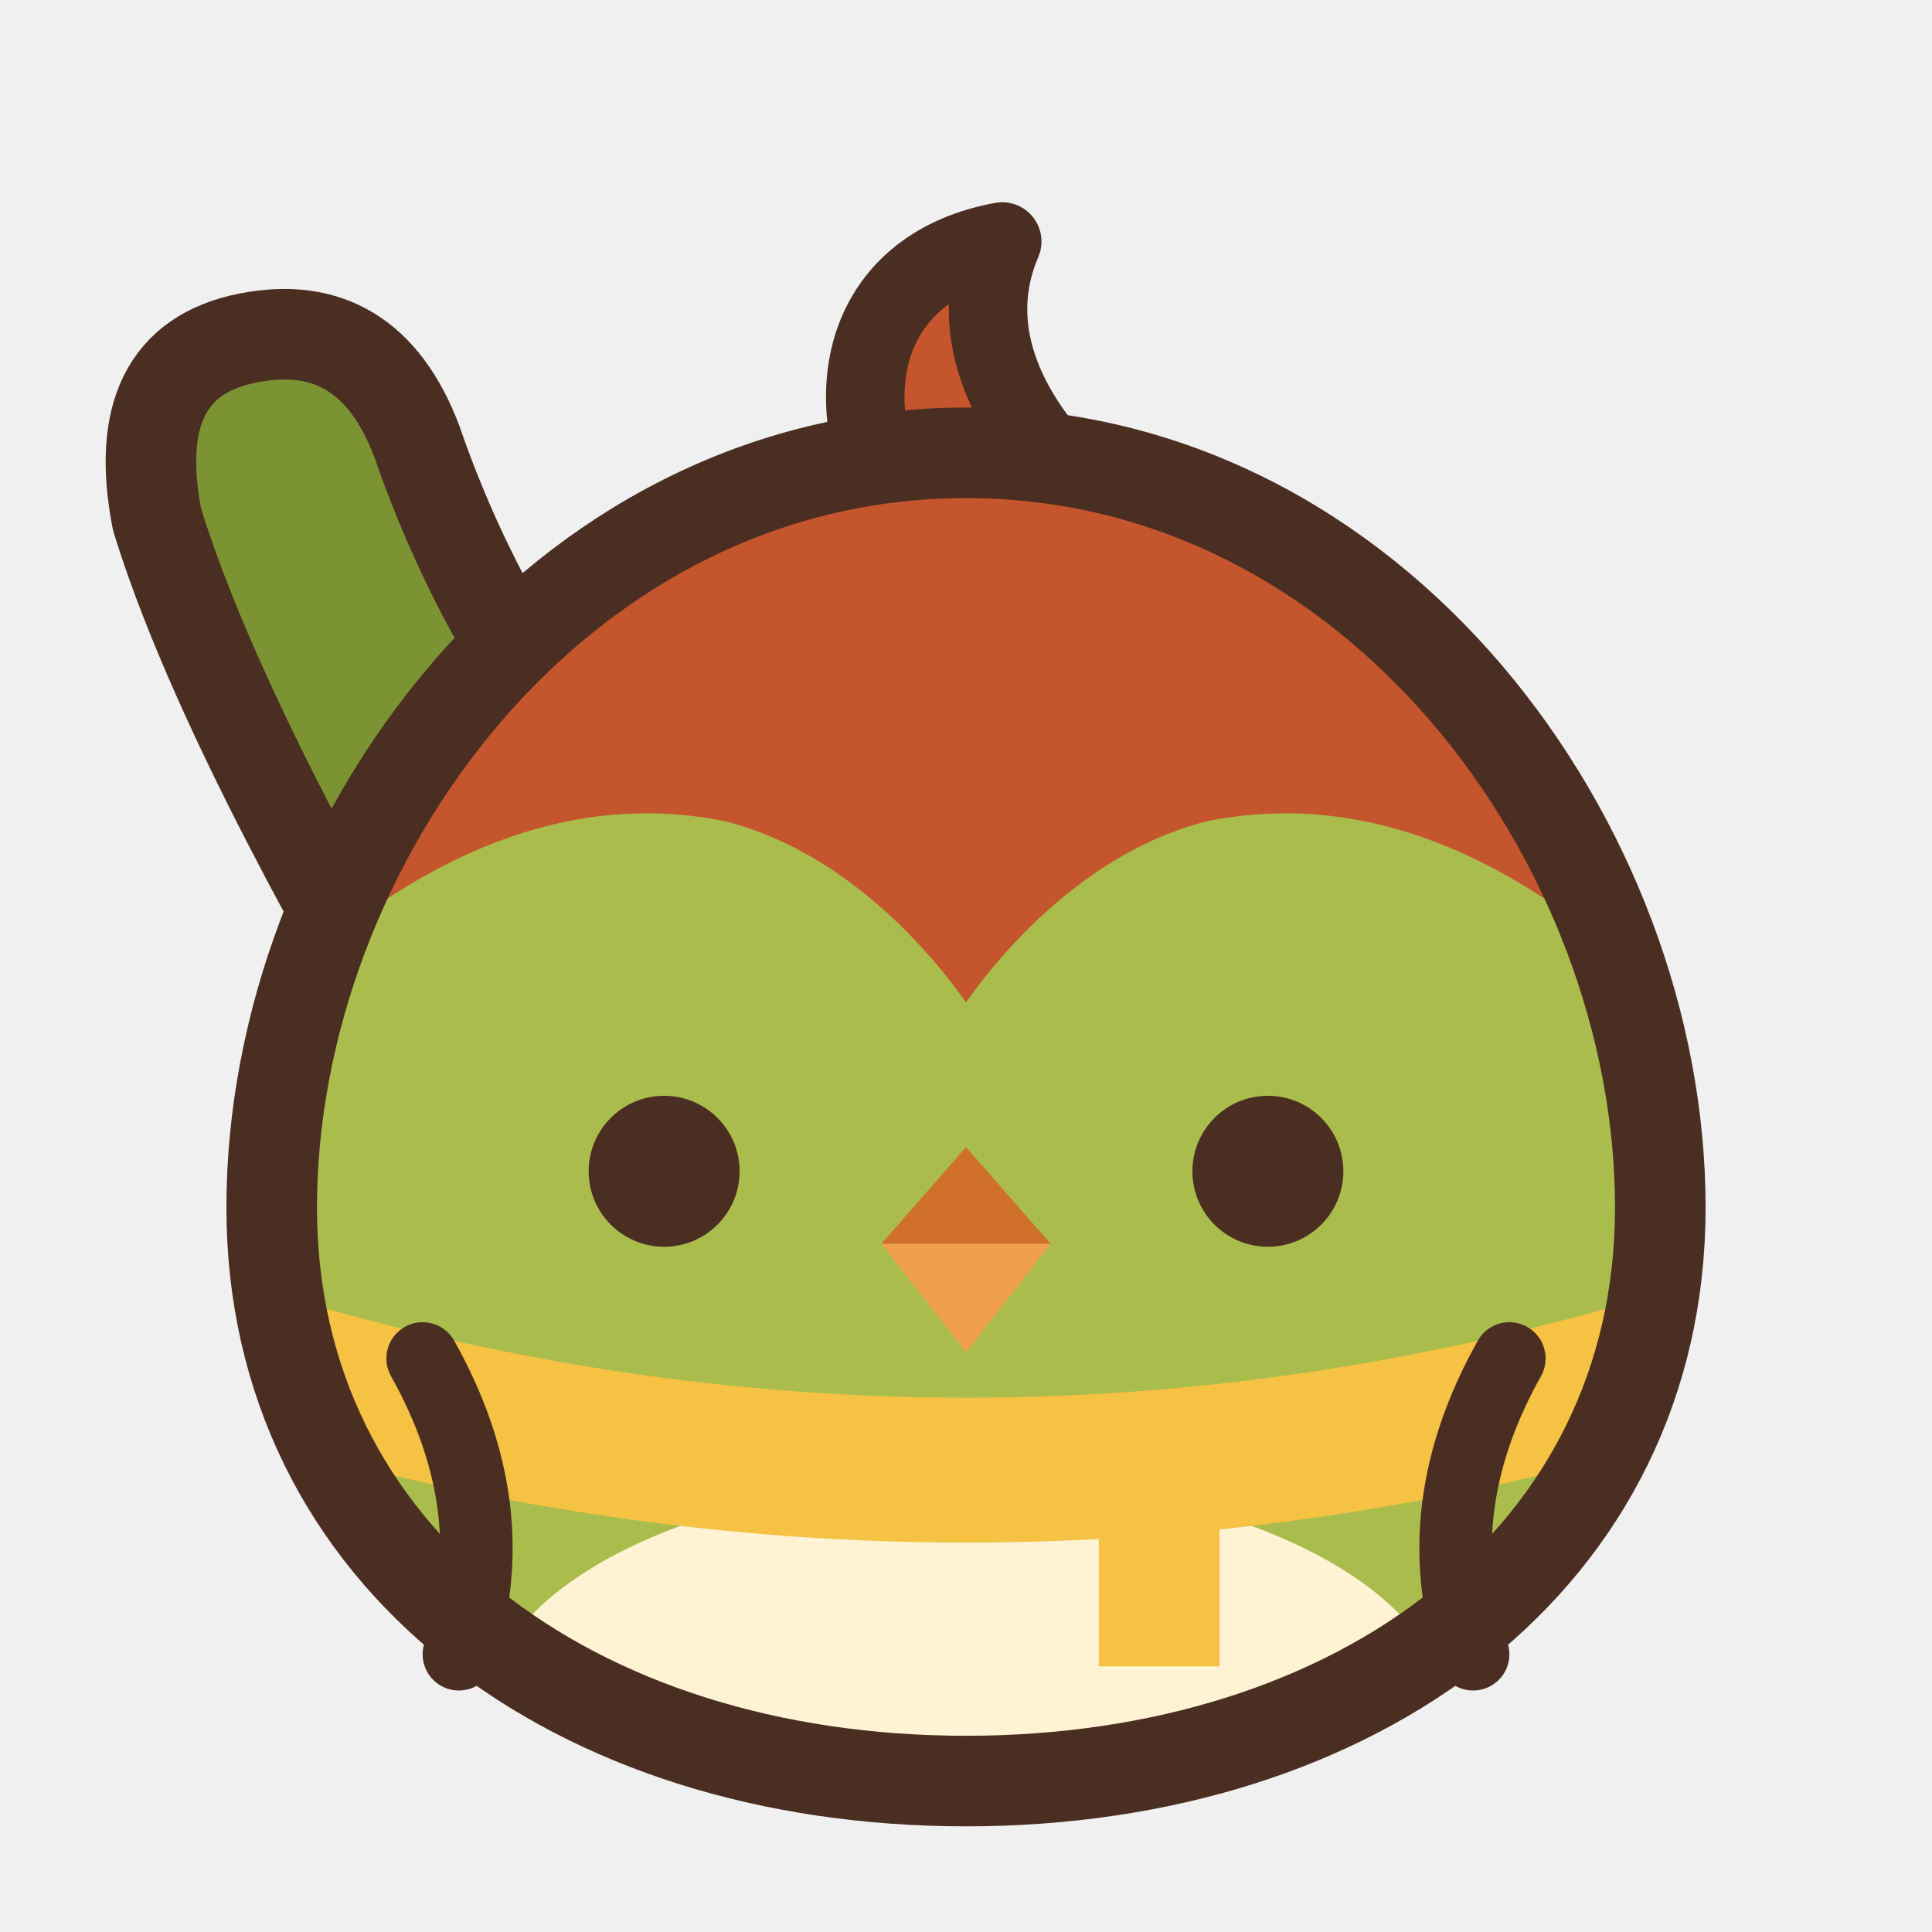
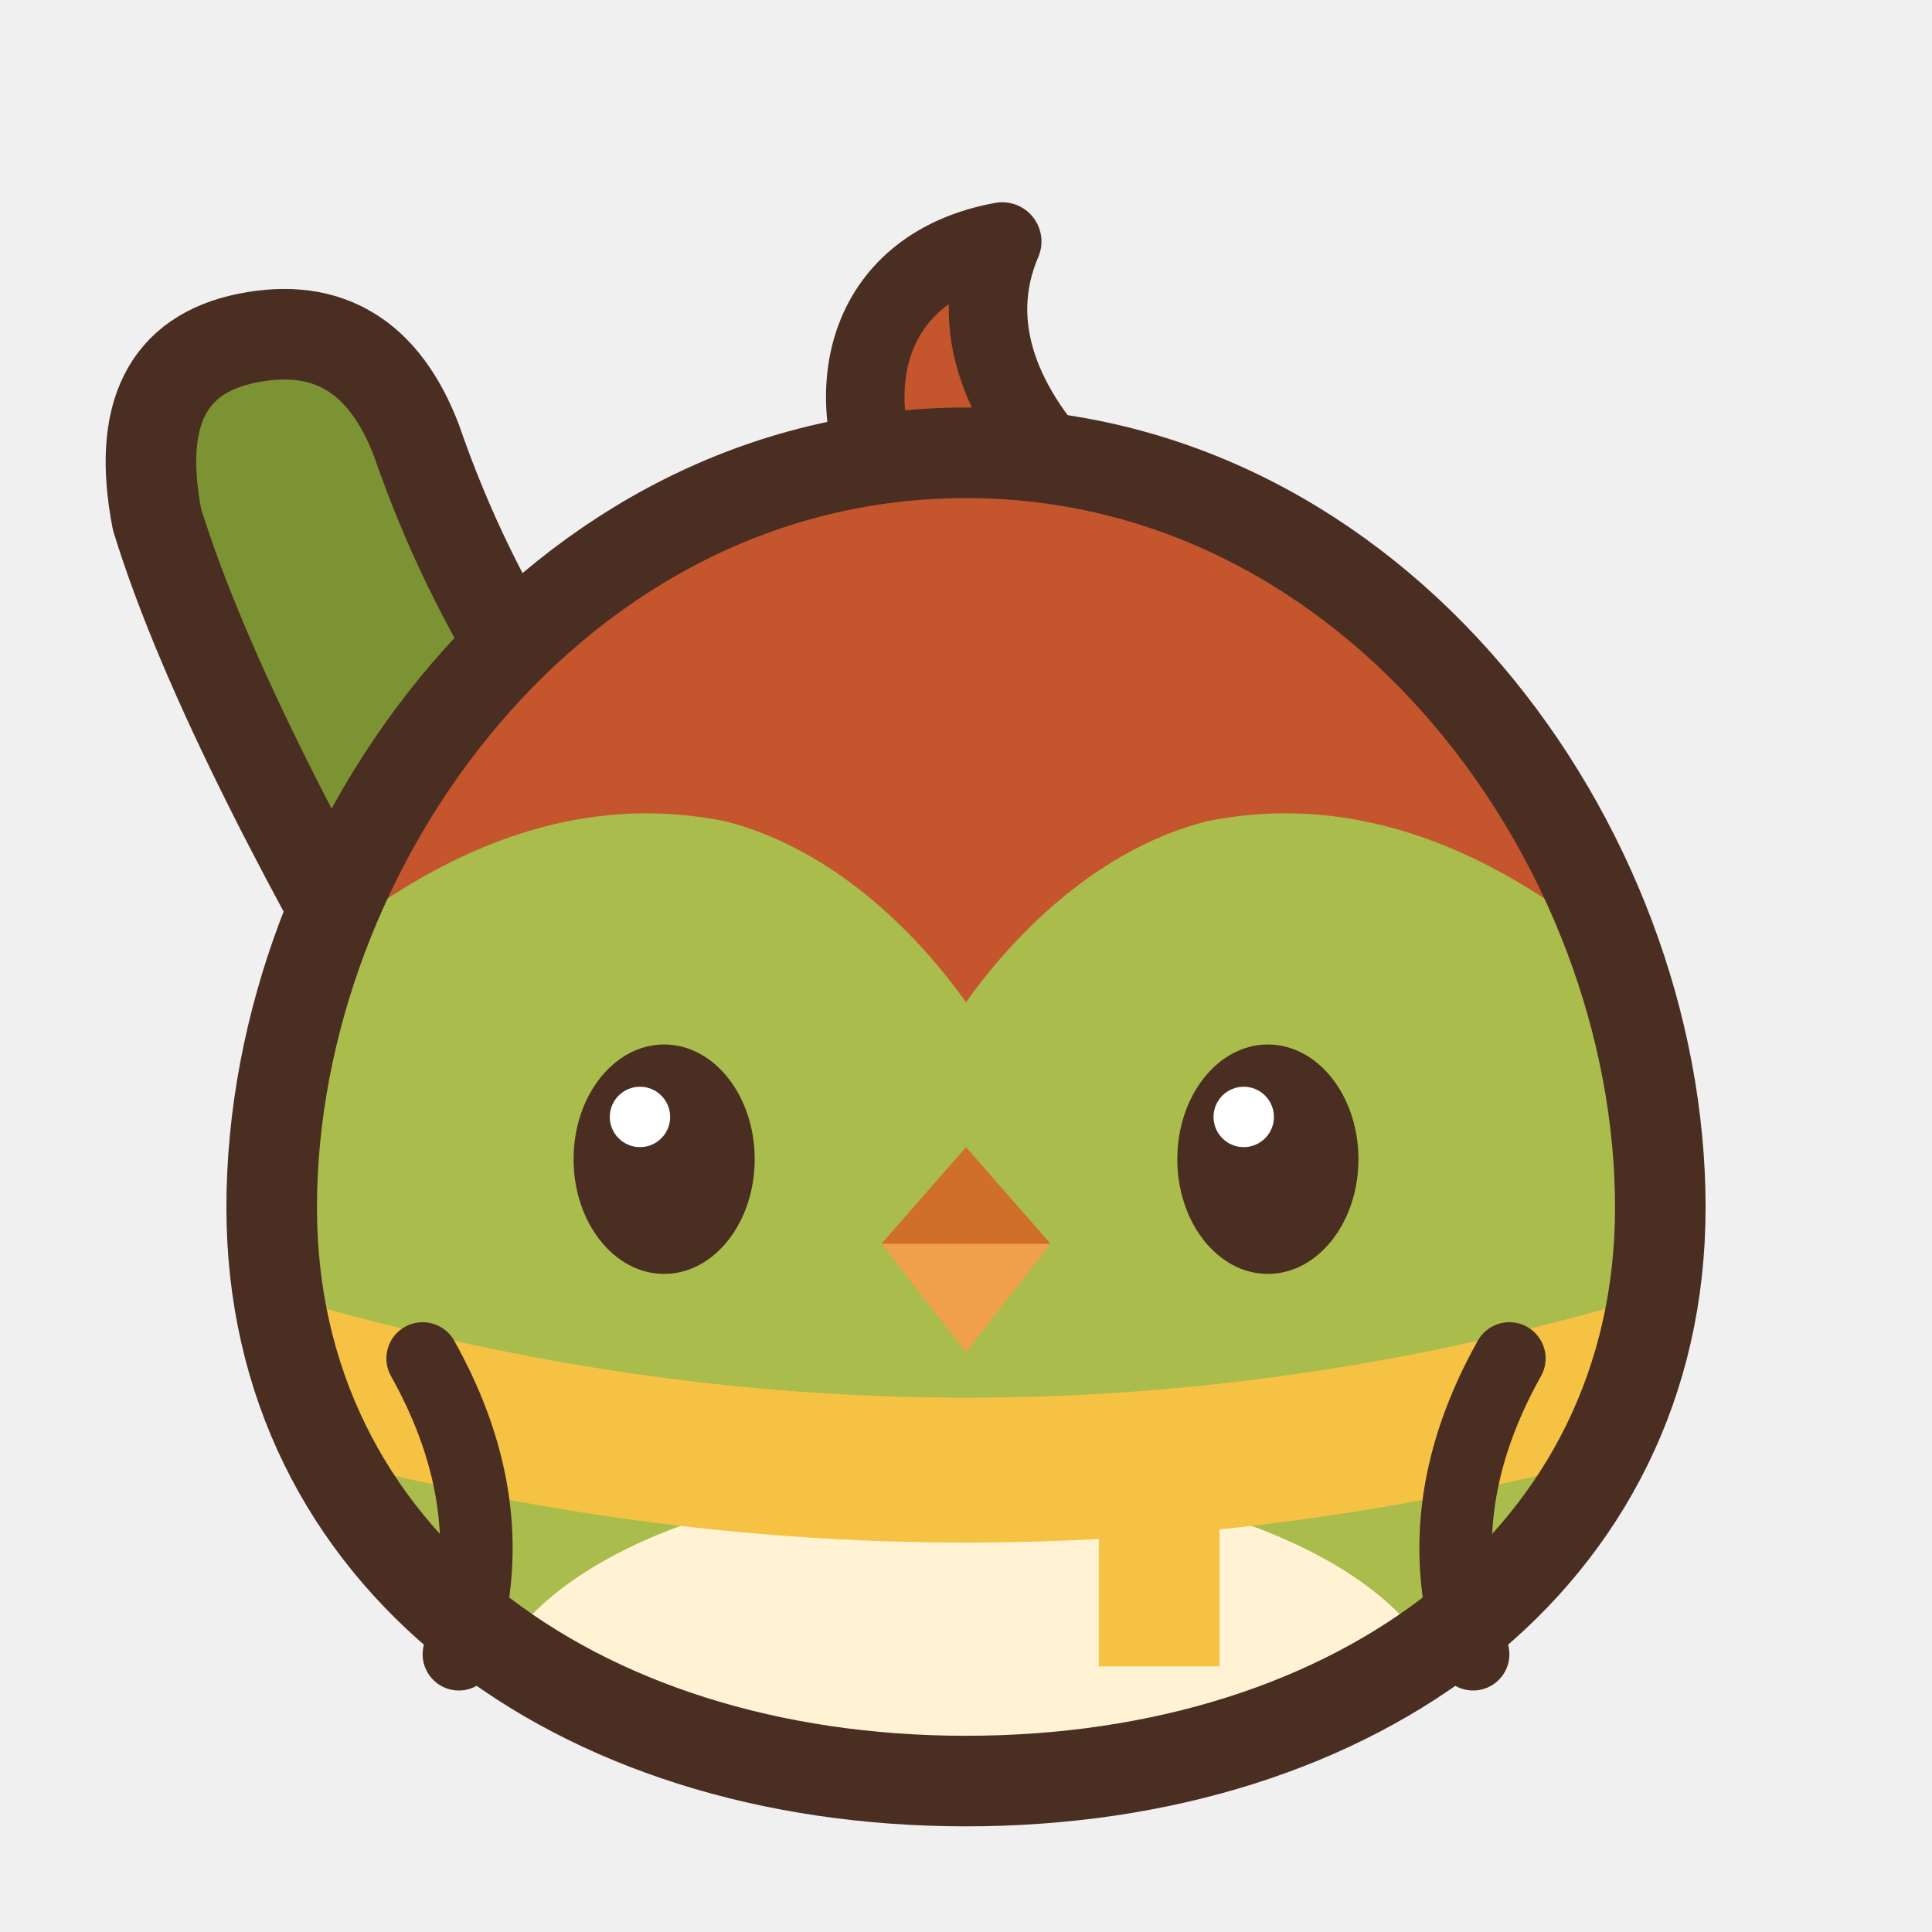
<svg xmlns="http://www.w3.org/2000/svg" viewBox="0 0 32 32" width="32" height="32" role="img" aria-labelledby="t d">
  <defs>
    <clipPath id="i32">
      <path d="M16 7.5 C 22.8 7.5, 27.5 14, 27.5 20 C 27.5 25.8, 22.5 29.5, 16 29.5 C 9.5 29.5, 4.5 25.8, 4.5 20 C 4.5 14, 9.2 7.5, 16 7.5 Z" />
    </clipPath>
  </defs>
  <path d="M11.5 14.5 L7.2 18 C 5.2 14.6, 3.4 11.2, 2.6 8.6 Q 2.1 6 4.1 5.6 Q 6.1 5.2 6.9 7.3 C 7.9 10.2, 9.5 12.6, 11.5 14.5 Z" fill="#7C9334" stroke="#4A2E22" stroke-width="1.5" stroke-linejoin="round" />
  <path d="M14.8 8.4 C 13.8 6.4, 14.4 4.4, 16.6 4 C 16 5.4, 16.6 6.8, 17.8 8 Z" fill="#C4552D" stroke="#4A2E22" stroke-width="1.3" stroke-linejoin="round" />
  <path d="M16 7.5 C 22.8 7.5, 27.5 14, 27.5 20 C 27.5 25.8, 22.5 29.5, 16 29.5 C 9.5 29.5, 4.5 25.8, 4.5 20 C 4.5 14, 9.2 7.5, 16 7.5 Z" fill="#A9BC4C" />
  <g clip-path="url(#i32)">
    <path d="M3 18 C 6 14.5, 9 13, 12 13.6 C 13.6 14, 15 15.2, 16 16.6 C 17 15.2, 18.4 14, 20 13.6 C 23 13, 26 14.5, 29 18 L29 3 L3 3 Z" fill="#C4552D" />
    <ellipse cx="16" cy="28.5" rx="8" ry="4" fill="#FFF3D3" />
    <path d="M3 22.2 Q16 26.5 29 22.2" fill="none" stroke="#F5C243" stroke-width="2.4" />
  </g>
  <path d="M19.2 24.5 L19.2 27.6" stroke="#F5C243" stroke-width="2" />
  <path d="M16 7.5 C 22.8 7.5, 27.5 14, 27.5 20 C 27.5 25.8, 22.5 29.5, 16 29.5 C 9.5 29.5, 4.5 25.8, 4.5 20 C 4.5 14, 9.2 7.5, 16 7.5 Z" fill="none" stroke="#4A2E22" stroke-width="1.5" />
  <path d="M7 22.5 Q 8.4 25 7.6 27.4 M25 22.5 Q 23.6 25 24.4 27.4" fill="none" stroke="#4A2E22" stroke-width="1.2" stroke-linecap="round" />
-   <circle cx="11" cy="19.4" r="1.25" fill="#4A2E22" />
-   <circle cx="21" cy="19.4" r="1.25" fill="#4A2E22" />
+   <ellipse cx="11" cy="19.2" rx="1.5" ry="1.9" fill="#4A2E22" />
+   <ellipse cx="21" cy="19.2" rx="1.5" ry="1.9" fill="#4A2E22" />
+   <circle cx="10.6" cy="18.5" r=".5" fill="#FFFFFF" />
+   <circle cx="20.6" cy="18.5" r=".5" fill="#FFFFFF" />
  <path d="M14.6 20.6 L17.4 20.6 L16 22.4 Z" fill="#F0A04B" />
  <path d="M14.6 20.6 L16 19 L17.4 20.6 Z" fill="#CF6F2A" />
</svg>
